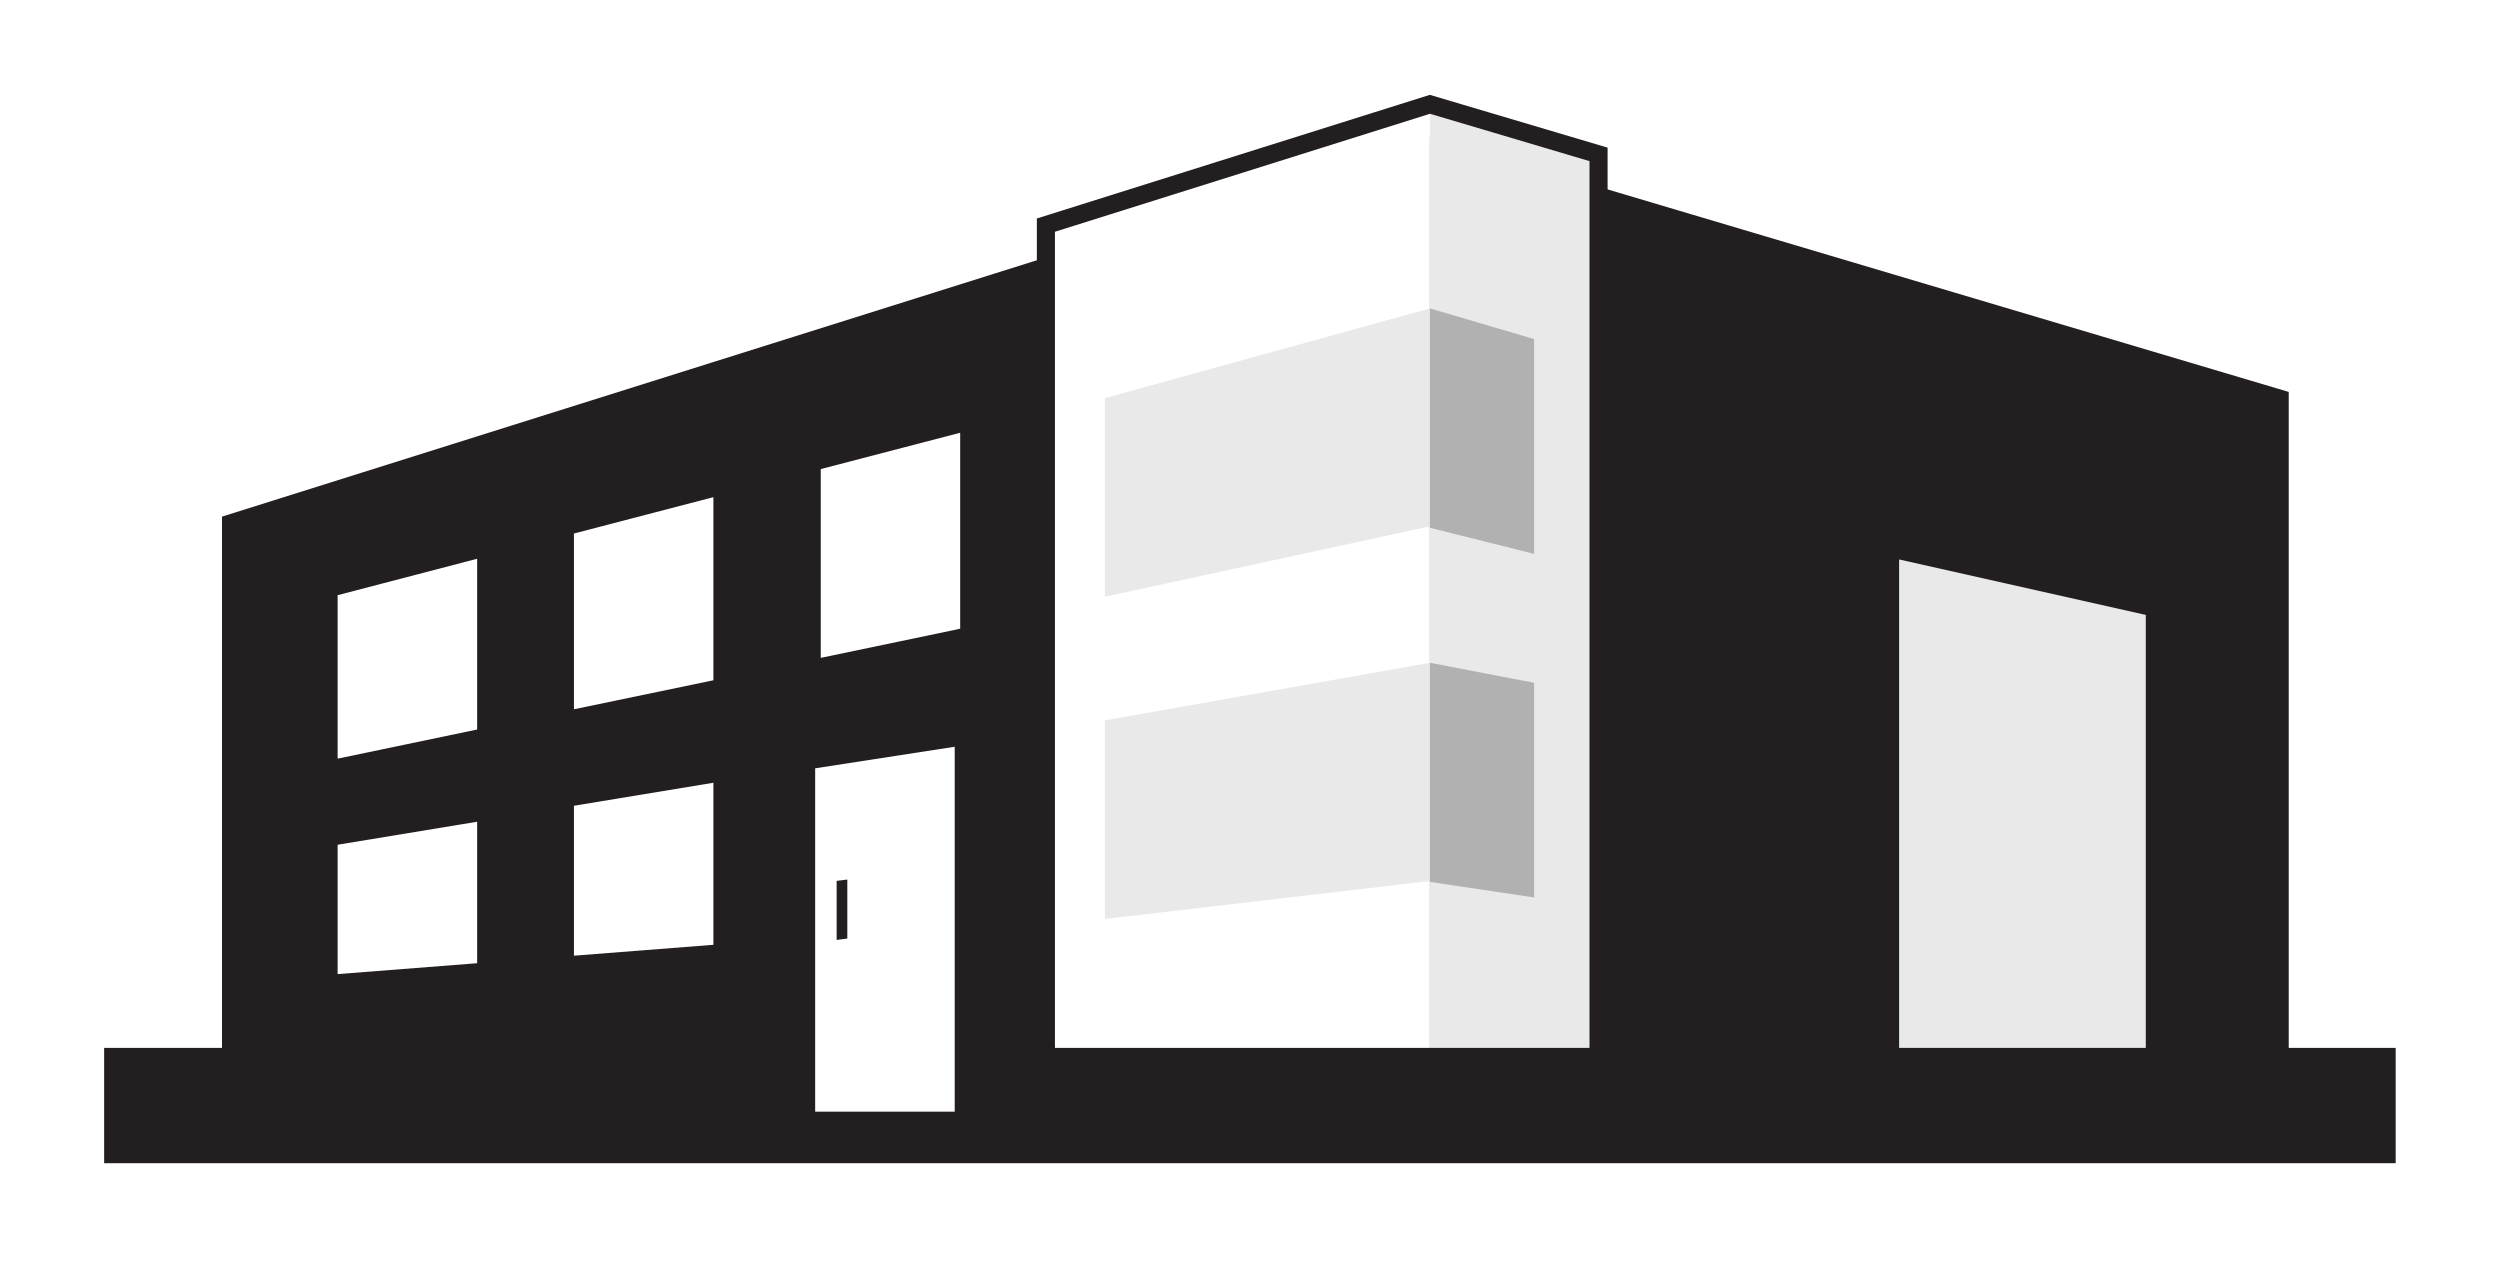
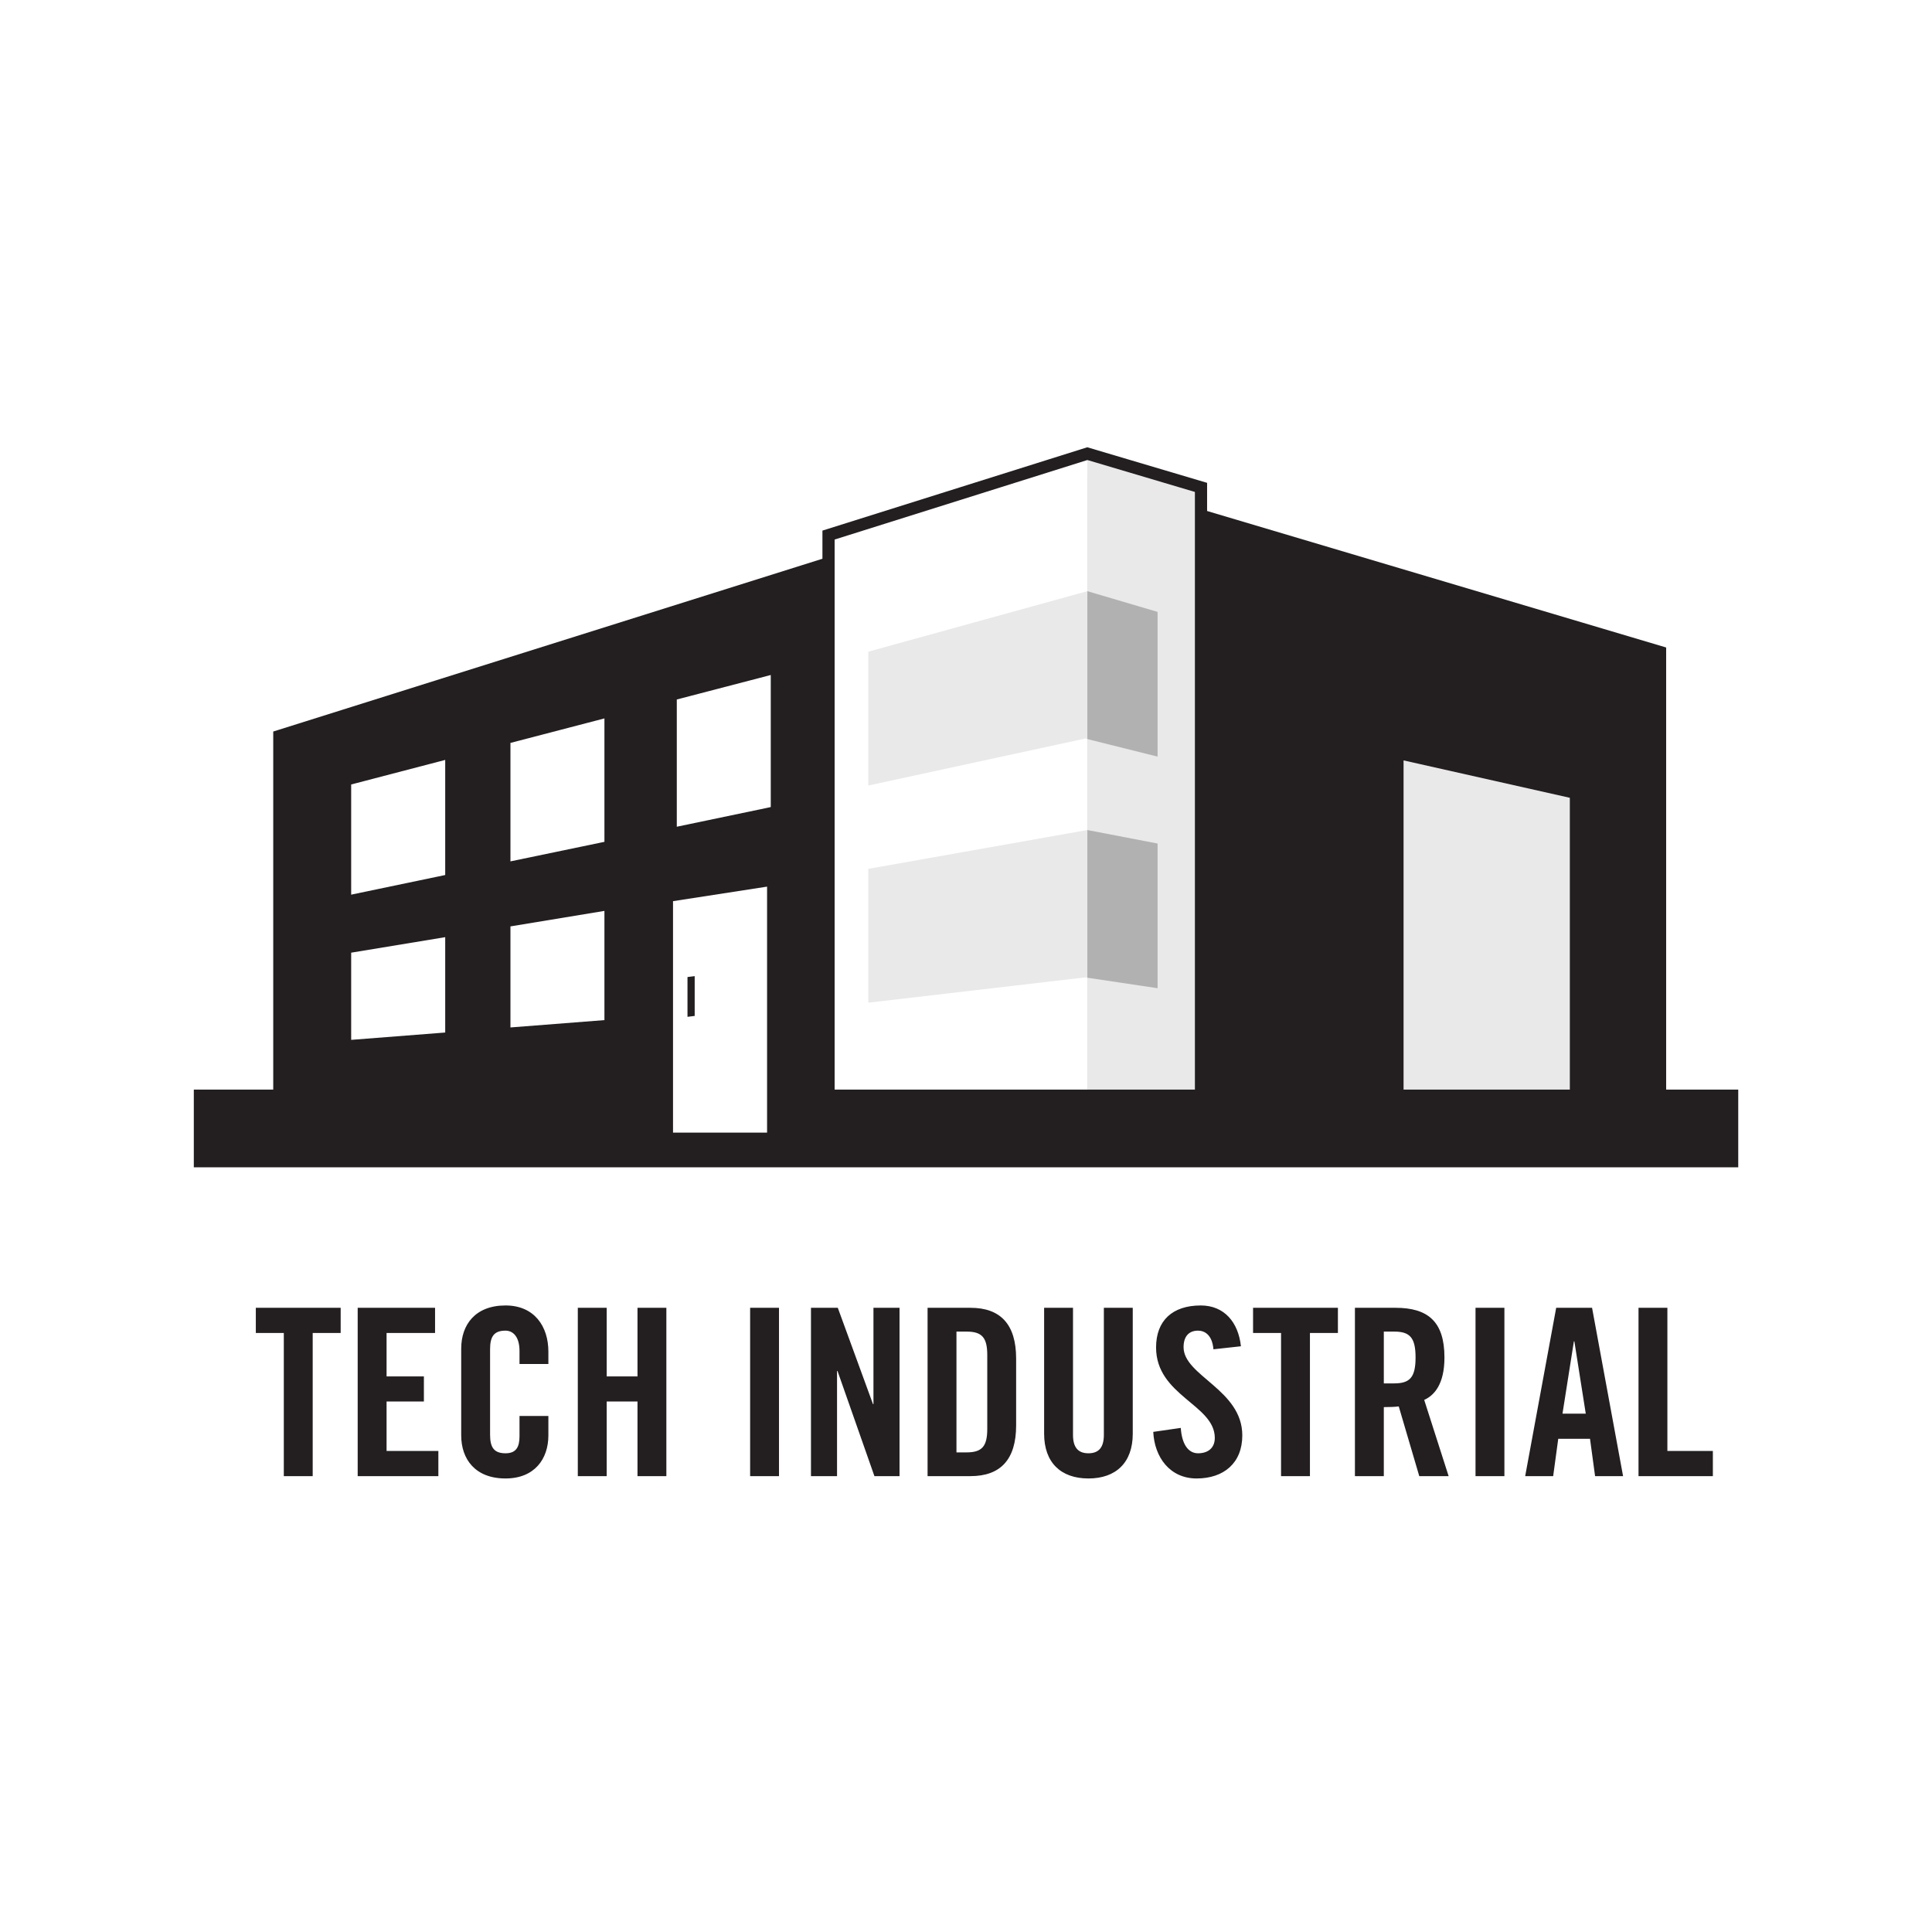
- <svg xmlns="http://www.w3.org/2000/svg" class="class-icon" viewBox="22.96 32.36 95.95 48.64">
+ <svg xmlns="http://www.w3.org/2000/svg" class="class-icon" viewBox="15.92 10.53 110.02 110.02">
  <path fill-rule="nonzero" fill="rgb(13.73%, 12.16%, 12.549%)" fill-opacity="1" d="M 77.84 37.602 L 110.801 47.402 L 110.801 72.973 L 77.84 72.984 " />
  <path fill-rule="nonzero" fill="rgb(13.73%, 12.16%, 12.549%)" fill-opacity="1" d="M 77.84 37.602 L 31.48 52.188 L 31.48 72.758 L 77.84 72.734 " />
  <path fill-rule="nonzero" fill="rgb(100%, 100%, 100%)" fill-opacity="1" d="M 63.102 41 L 63.102 74.387 L 77.84 74.383 L 77.84 36.363 " />
  <path fill-rule="nonzero" fill="rgb(91.364%, 91.206%, 91.246%)" fill-opacity="1" d="M 84.312 38.285 L 77.84 36.363 L 77.84 74.633 L 84.312 74.633 " />
  <path fill="none" stroke-width="6.943" stroke-linecap="butt" stroke-linejoin="miter" stroke="rgb(13.73%, 12.16%, 12.549%)" stroke-opacity="1" stroke-miterlimit="10" d="M 778.398 1076.367 L 631.016 1030 L 631.016 696.133 L 778.398 696.211 L 778.398 693.633 L 843.125 693.672 L 843.125 1057.148 Z M 778.398 1076.367 " transform="matrix(0.1, 0, 0, -0.1, 0, 144)" />
  <path fill-rule="nonzero" fill="rgb(91.364%, 91.206%, 91.246%)" fill-opacity="1" d="M 95.848 53.832 L 95.848 73.379 L 105.316 73.992 L 105.316 55.961 " />
  <path fill-rule="nonzero" fill="rgb(13.73%, 12.16%, 12.549%)" fill-opacity="1" d="M 26.957 72.578 L 26.957 77.004 L 114.906 77.004 L 114.906 72.578 L 26.957 72.578 " />
  <path fill-rule="nonzero" fill="rgb(91.364%, 91.206%, 91.246%)" fill-opacity="1" d="M 65.367 47.641 L 77.84 44.195 L 81.84 45.375 L 81.84 53.617 L 77.723 52.586 L 65.367 55.262 " />
  <path fill-rule="nonzero" fill="rgb(100%, 100%, 100%)" fill-opacity="1" d="M 59.602 75.027 L 54.246 75.027 L 54.246 61.848 L 59.602 61.02 " />
  <path fill-rule="nonzero" fill="rgb(100%, 100%, 100%)" fill-opacity="1" d="M 59.582 56.539 L 59.812 56.488 L 59.812 48.969 L 54.461 50.363 L 54.461 57.609 " />
  <path fill-rule="nonzero" fill="rgb(100%, 100%, 100%)" fill-opacity="1" d="M 50.34 58.469 L 50.34 51.441 L 44.988 52.836 L 44.988 59.582 " />
  <path fill-rule="nonzero" fill="rgb(100%, 100%, 100%)" fill-opacity="1" d="M 41.273 60.359 L 41.273 53.805 L 35.918 55.203 L 35.918 61.477 " />
  <path fill-rule="nonzero" fill="rgb(100%, 100%, 100%)" fill-opacity="1" d="M 50.34 68.621 L 50.34 62.402 L 44.988 63.285 L 44.988 69.039 " />
  <path fill-rule="nonzero" fill="rgb(100%, 100%, 100%)" fill-opacity="1" d="M 41.273 69.328 L 41.273 63.898 L 35.918 64.781 L 35.918 69.746 " />
  <path fill-rule="nonzero" fill="rgb(69.797%, 69.246%, 69.383%)" fill-opacity="1" d="M 81.84 53.617 L 81.84 45.375 L 77.84 44.195 L 77.84 52.617 " />
  <path fill-rule="nonzero" fill="rgb(91.364%, 91.206%, 91.246%)" fill-opacity="1" d="M 65.367 60.008 L 77.84 57.797 L 81.84 58.566 L 81.84 66.805 L 77.723 66.188 L 65.367 67.629 " />
  <path fill-rule="nonzero" fill="rgb(69.797%, 69.246%, 69.383%)" fill-opacity="1" d="M 81.84 66.805 L 81.84 58.566 L 77.84 57.797 L 77.84 66.207 " />
  <path fill-rule="nonzero" fill="rgb(13.73%, 12.16%, 12.549%)" fill-opacity="1" d="M 55.07 66.168 L 55.07 68.434 L 55.48 68.383 L 55.48 66.117 " />
+   <path fill-rule="nonzero" fill="rgb(13.73%, 12.16%, 12.549%)" fill-opacity="1" d="M 32.082 94.59 L 33.727 94.59 L 33.727 86.438 L 35.32 86.438 L 35.32 85.004 L 30.488 85.004 L 30.488 86.438 L 32.082 86.438 Z M 40.883 94.59 L 40.883 93.156 L 37.934 93.156 L 37.934 90.34 L 40.059 90.34 L 40.059 88.91 L 37.934 88.91 L 37.934 86.438 L 40.695 86.438 L 40.695 85.004 L 36.289 85.004 L 36.289 94.59 Z M 47.148 88.203 L 47.148 87.5 C 47.148 86.066 46.352 84.871 44.707 84.871 C 42.98 84.871 42.184 85.973 42.184 87.328 L 42.184 92.27 C 42.184 93.621 42.98 94.723 44.707 94.723 C 46.352 94.723 47.148 93.621 47.148 92.27 L 47.148 91.164 L 45.504 91.164 L 45.504 92.32 C 45.504 92.945 45.305 93.289 44.707 93.289 C 44.043 93.289 43.828 92.945 43.828 92.227 L 43.828 87.367 C 43.828 86.648 44.043 86.305 44.707 86.305 C 45.133 86.305 45.504 86.648 45.504 87.461 L 45.504 88.203 Z M 50.469 94.59 L 50.469 90.34 L 52.223 90.34 L 52.223 94.59 L 53.867 94.59 L 53.867 85.004 L 52.223 85.004 L 52.223 88.91 L 50.469 88.91 L 50.469 85.004 L 48.824 85.004 L 48.824 94.59 Z M 60.281 94.59 L 60.281 85.004 L 58.637 85.004 L 58.637 94.59 Z M 63.586 94.59 L 63.586 88.602 L 63.613 88.602 L 65.715 94.59 L 67.145 94.59 L 67.145 85.004 L 65.66 85.004 L 65.66 90.488 L 65.633 90.488 L 63.629 85.004 L 62.102 85.004 L 62.102 94.59 Z M 70.387 86.359 L 70.957 86.359 C 71.836 86.359 72.141 86.691 72.141 87.699 L 72.141 91.895 C 72.141 92.906 71.836 93.238 70.957 93.238 L 70.387 93.238 Z M 68.742 94.59 L 71.184 94.59 C 72.883 94.59 73.785 93.66 73.785 91.695 L 73.785 87.898 C 73.785 85.934 72.883 85.004 71.184 85.004 L 68.742 85.004 Z M 75.379 92.176 C 75.379 93.82 76.336 94.723 77.902 94.723 C 79.469 94.723 80.426 93.82 80.426 92.176 L 80.426 85.004 L 78.781 85.004 L 78.781 92.242 C 78.781 92.945 78.5 93.289 77.902 93.289 C 77.305 93.289 77.023 92.945 77.023 92.242 L 77.023 85.004 L 75.379 85.004 Z M 86.586 87.195 C 86.441 85.84 85.645 84.871 84.301 84.871 C 82.684 84.871 81.754 85.734 81.754 87.262 C 81.754 90.012 85.098 90.516 85.098 92.414 C 85.098 92.984 84.715 93.289 84.145 93.289 C 83.609 93.289 83.227 92.812 83.16 91.844 L 81.594 92.07 C 81.66 93.504 82.535 94.723 84.062 94.723 C 85.605 94.723 86.664 93.848 86.664 92.27 C 86.664 89.664 83.32 88.883 83.32 87.246 C 83.32 86.648 83.609 86.305 84.145 86.305 C 84.516 86.305 84.953 86.543 85.02 87.367 Z M 88.871 94.59 L 90.516 94.59 L 90.516 86.438 L 92.109 86.438 L 92.109 85.004 L 87.277 85.004 L 87.277 86.438 L 88.871 86.438 Z M 94.723 86.359 L 95.309 86.359 C 96.199 86.359 96.531 86.691 96.531 87.832 C 96.531 88.977 96.199 89.309 95.309 89.309 L 94.723 89.309 Z M 94.723 90.66 C 95.016 90.66 95.363 90.648 95.574 90.621 L 96.742 94.59 L 98.414 94.59 L 97.023 90.25 C 97.582 89.996 98.176 89.375 98.176 87.832 C 98.176 85.789 97.234 85.004 95.391 85.004 L 93.078 85.004 L 93.078 94.59 L 94.723 94.59 Z M 101.59 94.59 L 101.59 85.004 L 99.945 85.004 L 99.945 94.59 Z M 105.547 86.914 L 105.574 86.914 L 106.223 91.031 L 104.898 91.031 Z M 104.656 92.465 L 106.465 92.465 L 106.754 94.59 L 108.348 94.59 L 106.582 85.004 L 104.539 85.004 L 102.773 94.59 L 104.367 94.59 Z M 113.461 94.59 L 113.461 93.156 L 110.871 93.156 L 110.871 85.004 L 109.227 85.004 L 109.227 94.59 L 113.461 94.59 " />
</svg>
